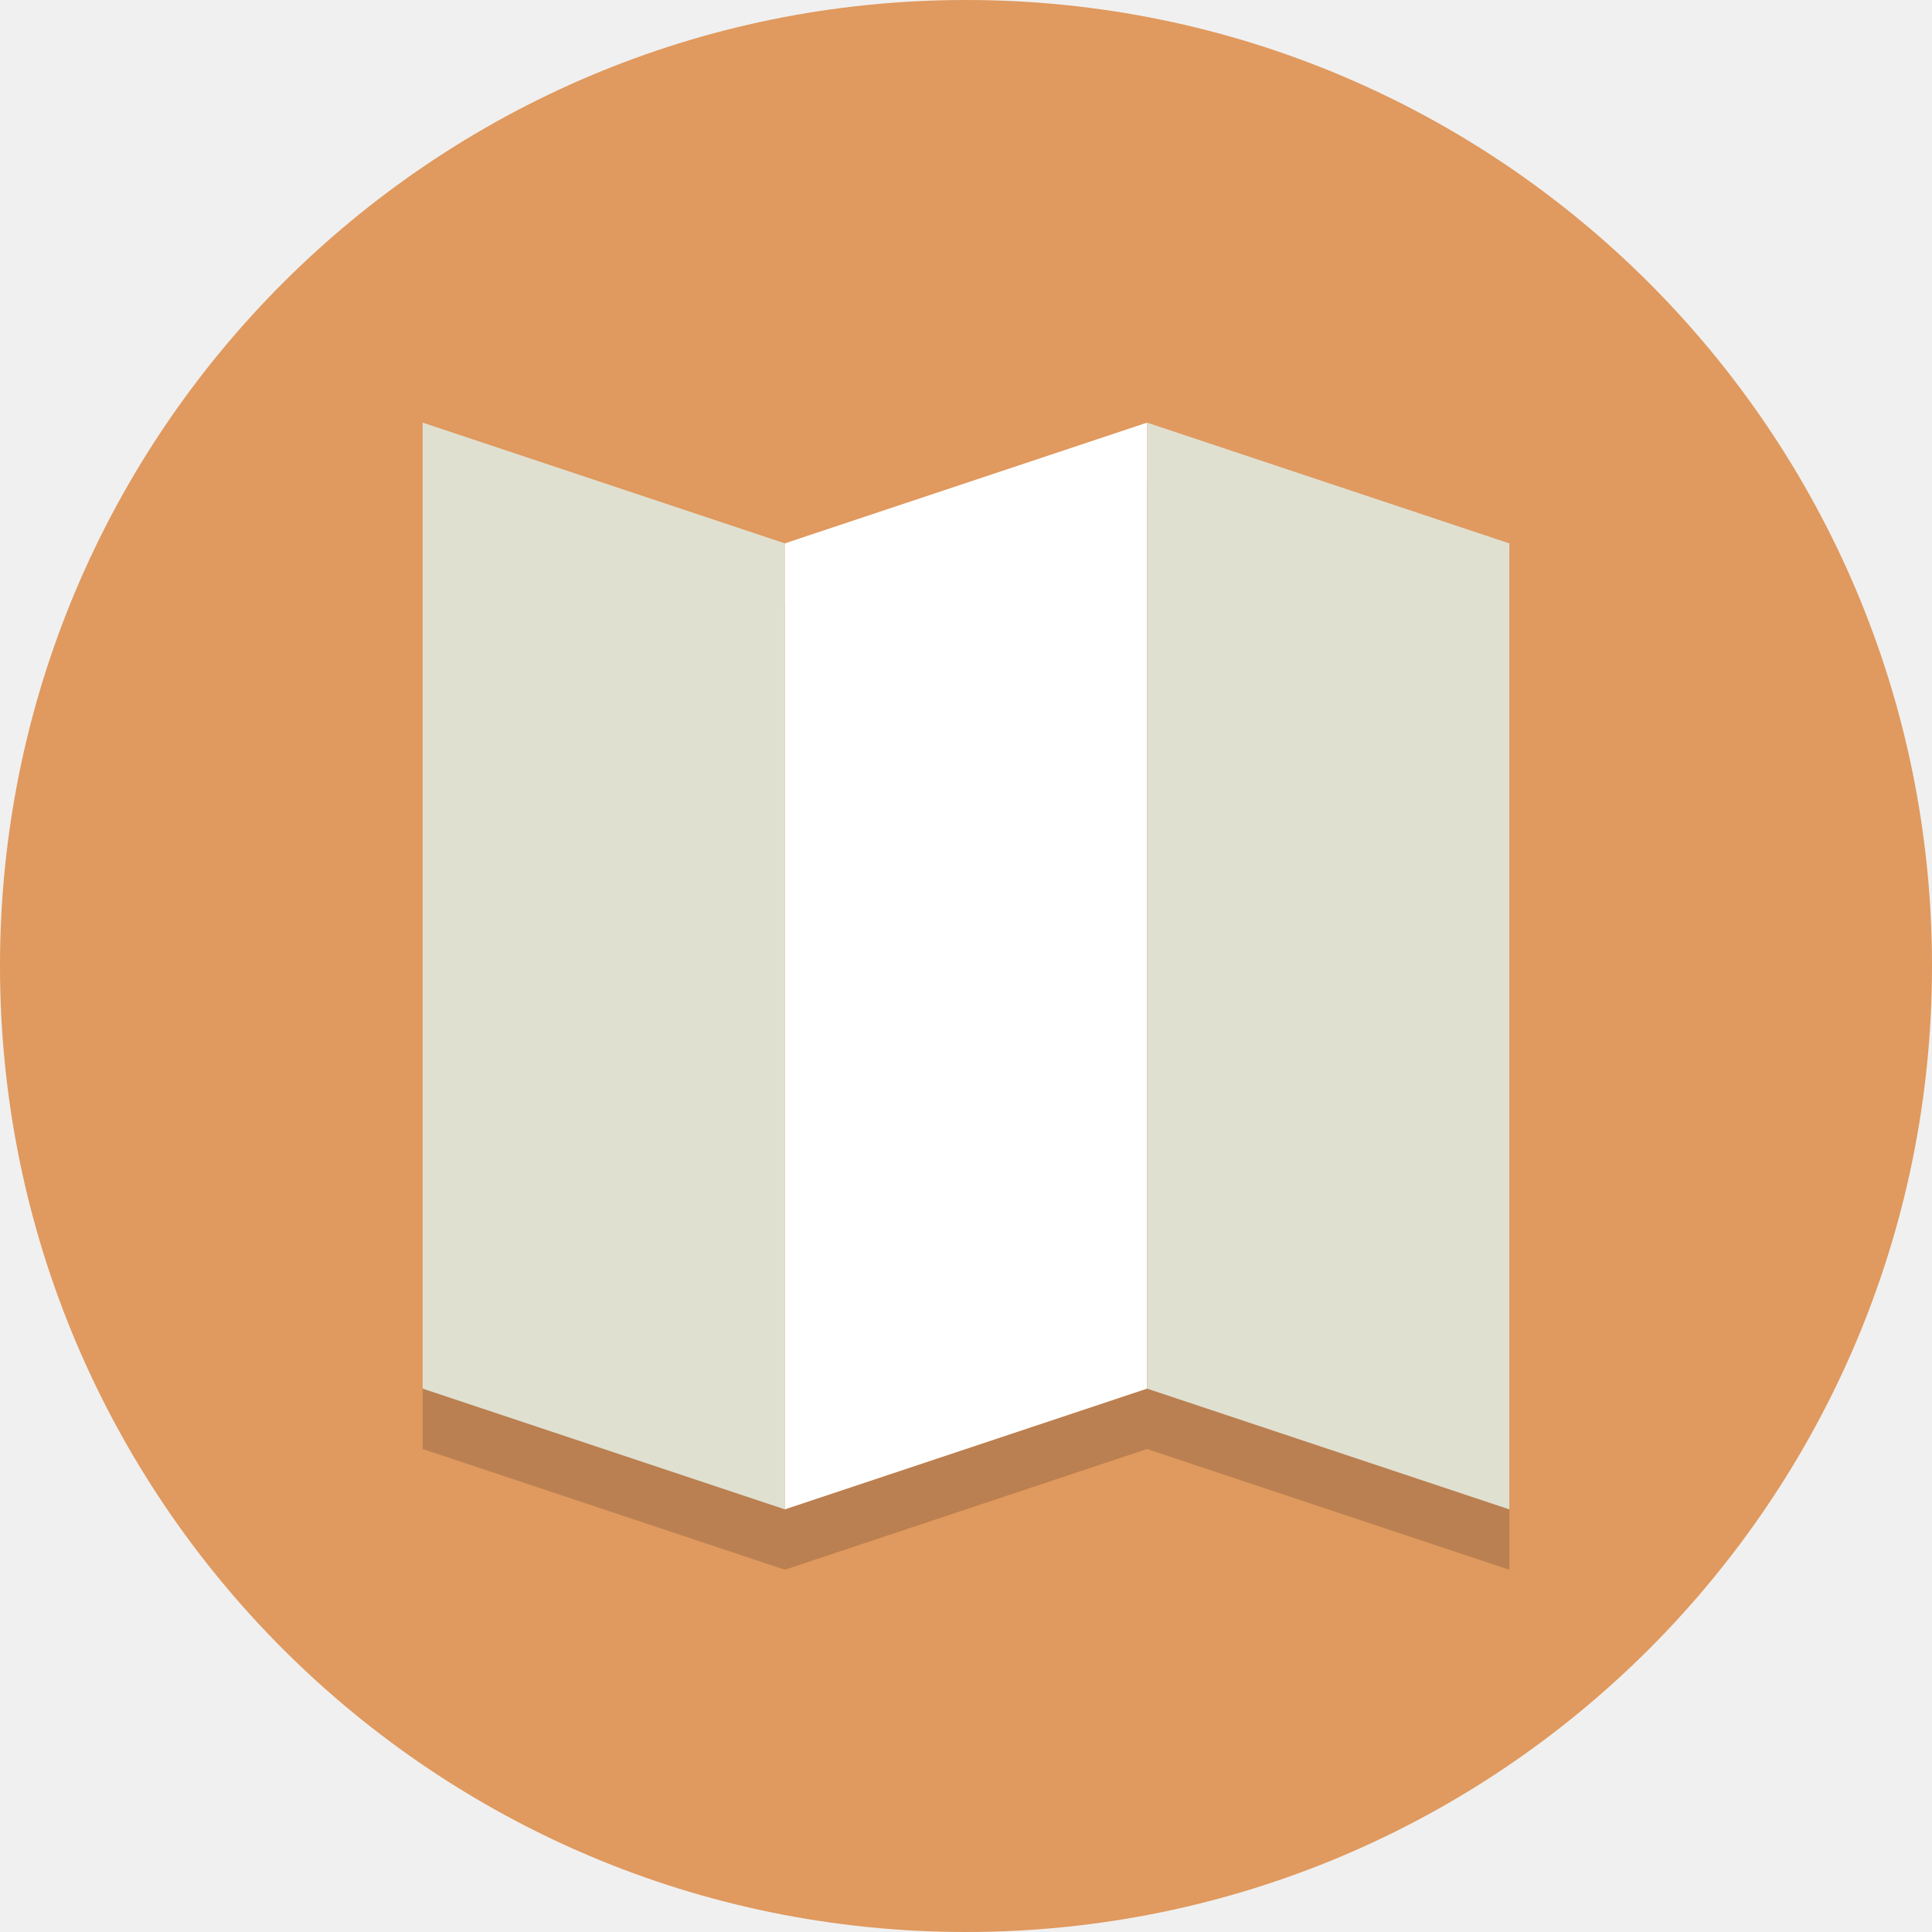
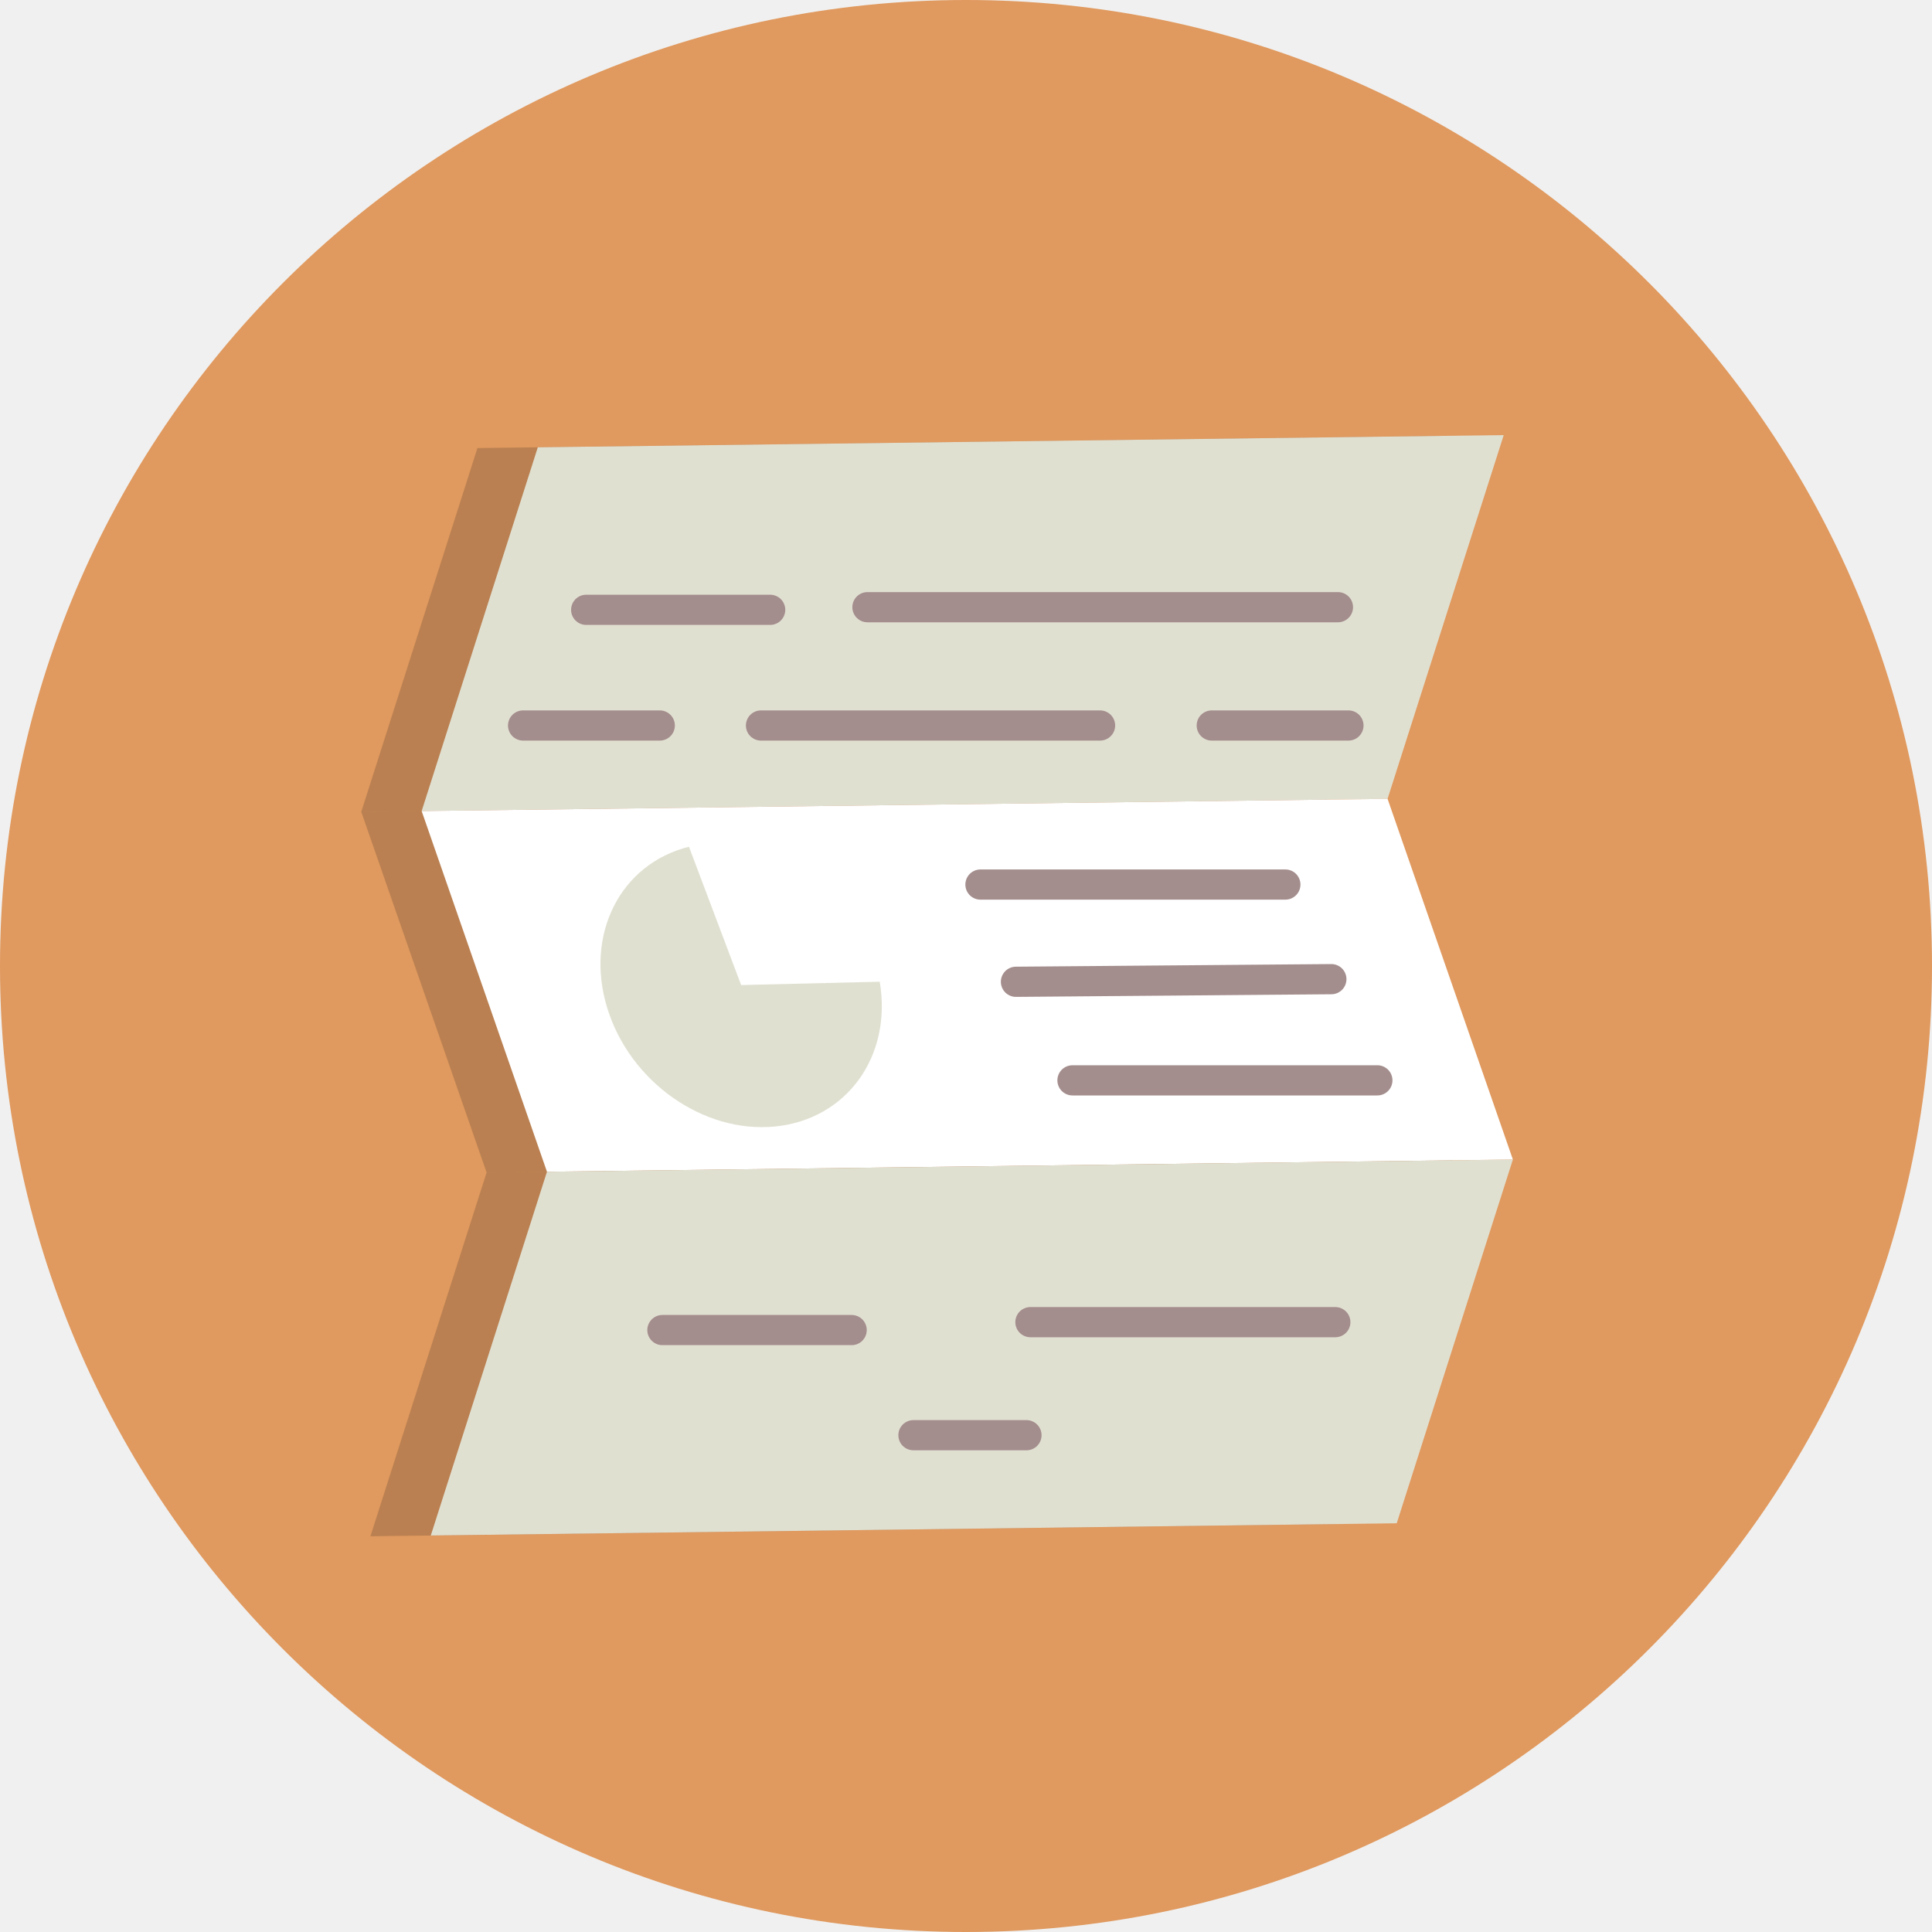
- <svg xmlns="http://www.w3.org/2000/svg" enable-background="new 0 0 64 64" height="64px" id="Layer_1" version="1.1" viewBox="0 0 64 64" width="64px" xml:space="preserve">
+ <svg xmlns="http://www.w3.org/2000/svg" xmlns:ns1="https://boxy-svg.com" enable-background="new 0 0 64 64" height="64px" id="Layer_1" version="1.1" viewBox="0 0 64 64" width="64px">
  <circle cx="32" cy="32" fill="#E0995E" r="32" />
-   <polygon fill="#231F20" opacity="0.2" points="26,52 14,48 14,16 26,20 " />
-   <polygon fill="#231F20" opacity="0.2" points="38,48 26,52 26,20 38,16 " />
-   <polygon fill="#231F20" opacity="0.2" points="50,52 38,48 38,16 50,20 " />
-   <polygon fill="#E0E0D1" points="26,50 14,46 14,14 26,18 " />
-   <polygon fill="#FFFFFF" points="38,46 26,50 26,18 38,14 " />
-   <polygon fill="#E0E0D1" points="50,50 38,46 38,14 50,18 " />
+   <g transform="matrix(0.012635, 0.999921, -0.999921, 0.012635, 63.63523, 0.237299)">
+     <polygon fill="#231F20" opacity="0.2" points="26 52 14 48 14 16 26 20" />
+     <polygon fill="#231F20" opacity="0.2" points="38 48 26 52 26 20 38 16" />
+     <polygon fill="#231F20" opacity="0.2" points="50 52 38 48 38 16 50 20" />
+     <g>
+       <polygon fill="#E0E0D1" points="26 50 14 46 14 14 26 18" />
+       <polygon fill="#FFFFFF" points="38 46 26 50 26 18 38 14" />
+       <polygon fill="#E0E0D1" points="50 50 38 46 38 14 50 18" />
+     </g>
+   </g>
+   <g>
+     <line x1="19.418" y1="20.201" x2="25.513" y2="20.201" style="stroke: rgb(164, 141, 141); stroke-linecap: round;" />
+     <line x1="28.735" y1="20.114" x2="44.321" y2="20.114" style="stroke: rgb(164, 141, 141); stroke-linecap: round;" />
+     <line x1="25.209" y1="24.033" x2="36.441" y2="24.033" style="stroke: rgb(164, 141, 141); stroke-linecap: round;" />
+     <line x1="30.259" y1="47.543" x2="34.003" y2="47.543" style="stroke: rgb(164, 141, 141); stroke-linecap: round;" />
+     <line x1="33.655" y1="32.523" x2="44.103" y2="32.436" style="stroke: rgb(164, 141, 141); stroke-linecap: round;" />
+     <line x1="32.479" y1="29.302" x2="42.579" y2="29.302" style="stroke: rgb(164, 141, 141); stroke-linecap: round;" />
+     <line x1="40.141" y1="24.033" x2="44.669" y2="24.033" style="stroke: rgb(164, 141, 141); stroke-linecap: round;" />
+     <line x1="35.527" y1="35.788" x2="45.627" y2="35.788" style="stroke: rgb(164, 141, 141); stroke-linecap: round;" />
+     <line x1="34.134" y1="43.798" x2="44.234" y2="43.798" style="stroke: rgb(164, 141, 141); stroke-linecap: round;" />
+     <line x1="21.943" y1="44.06" x2="28.212" y2="44.06" style="stroke: rgb(164, 141, 141); stroke-linecap: round;" />
+     <line x1="17.328" y1="24.033" x2="21.856" y2="24.033" style="stroke: rgb(164, 141, 141); stroke-linecap: round;" />
+   </g>
+   <path transform="matrix(0.083367, -0.012774, 0.025275, 0.087075, -14.66384, 1.623995)" style="fill: rgb(224, 224, 209); stroke-linecap: round; stroke-opacity: 0.56;" d="M 400.089 413.521 A 53.488 53.488 0 1 1 342.424 353.708 L 347 407 A 0 0 0 1 0 347 407 Z" ns1:shape="pie 347 407 0 53.488 97.003 355.092 1@f0eccf03" />
</svg>
